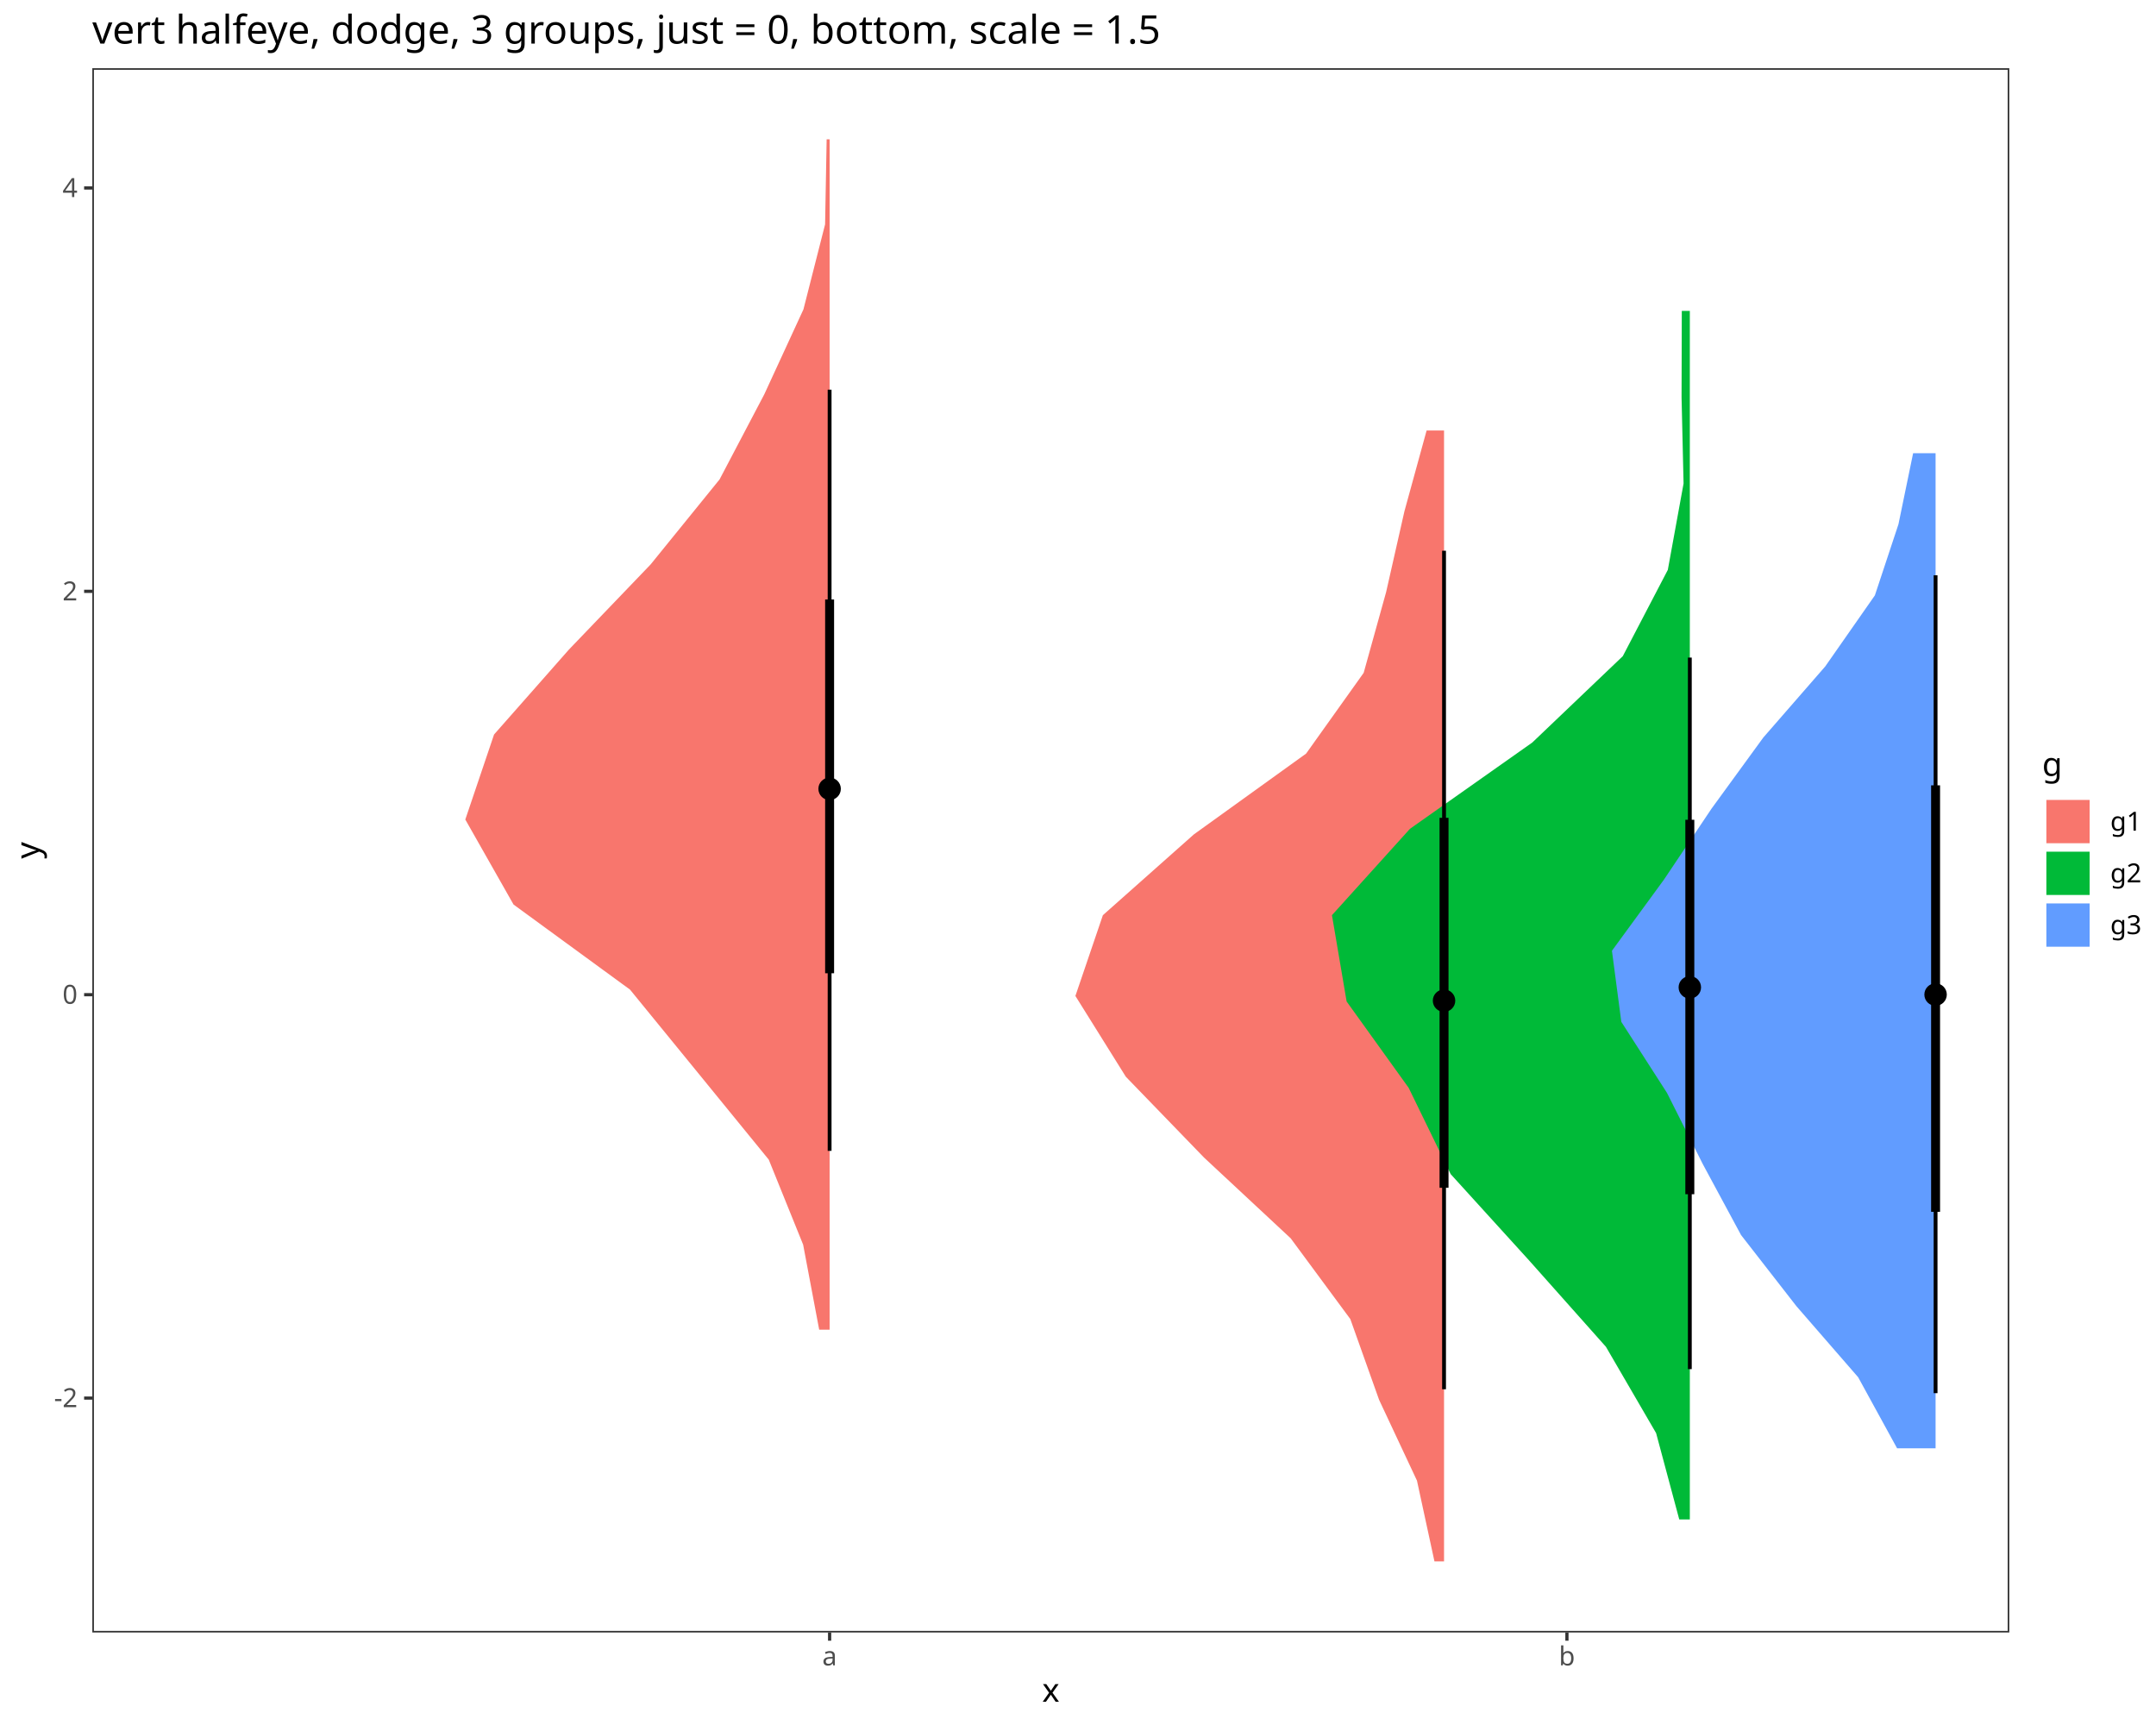
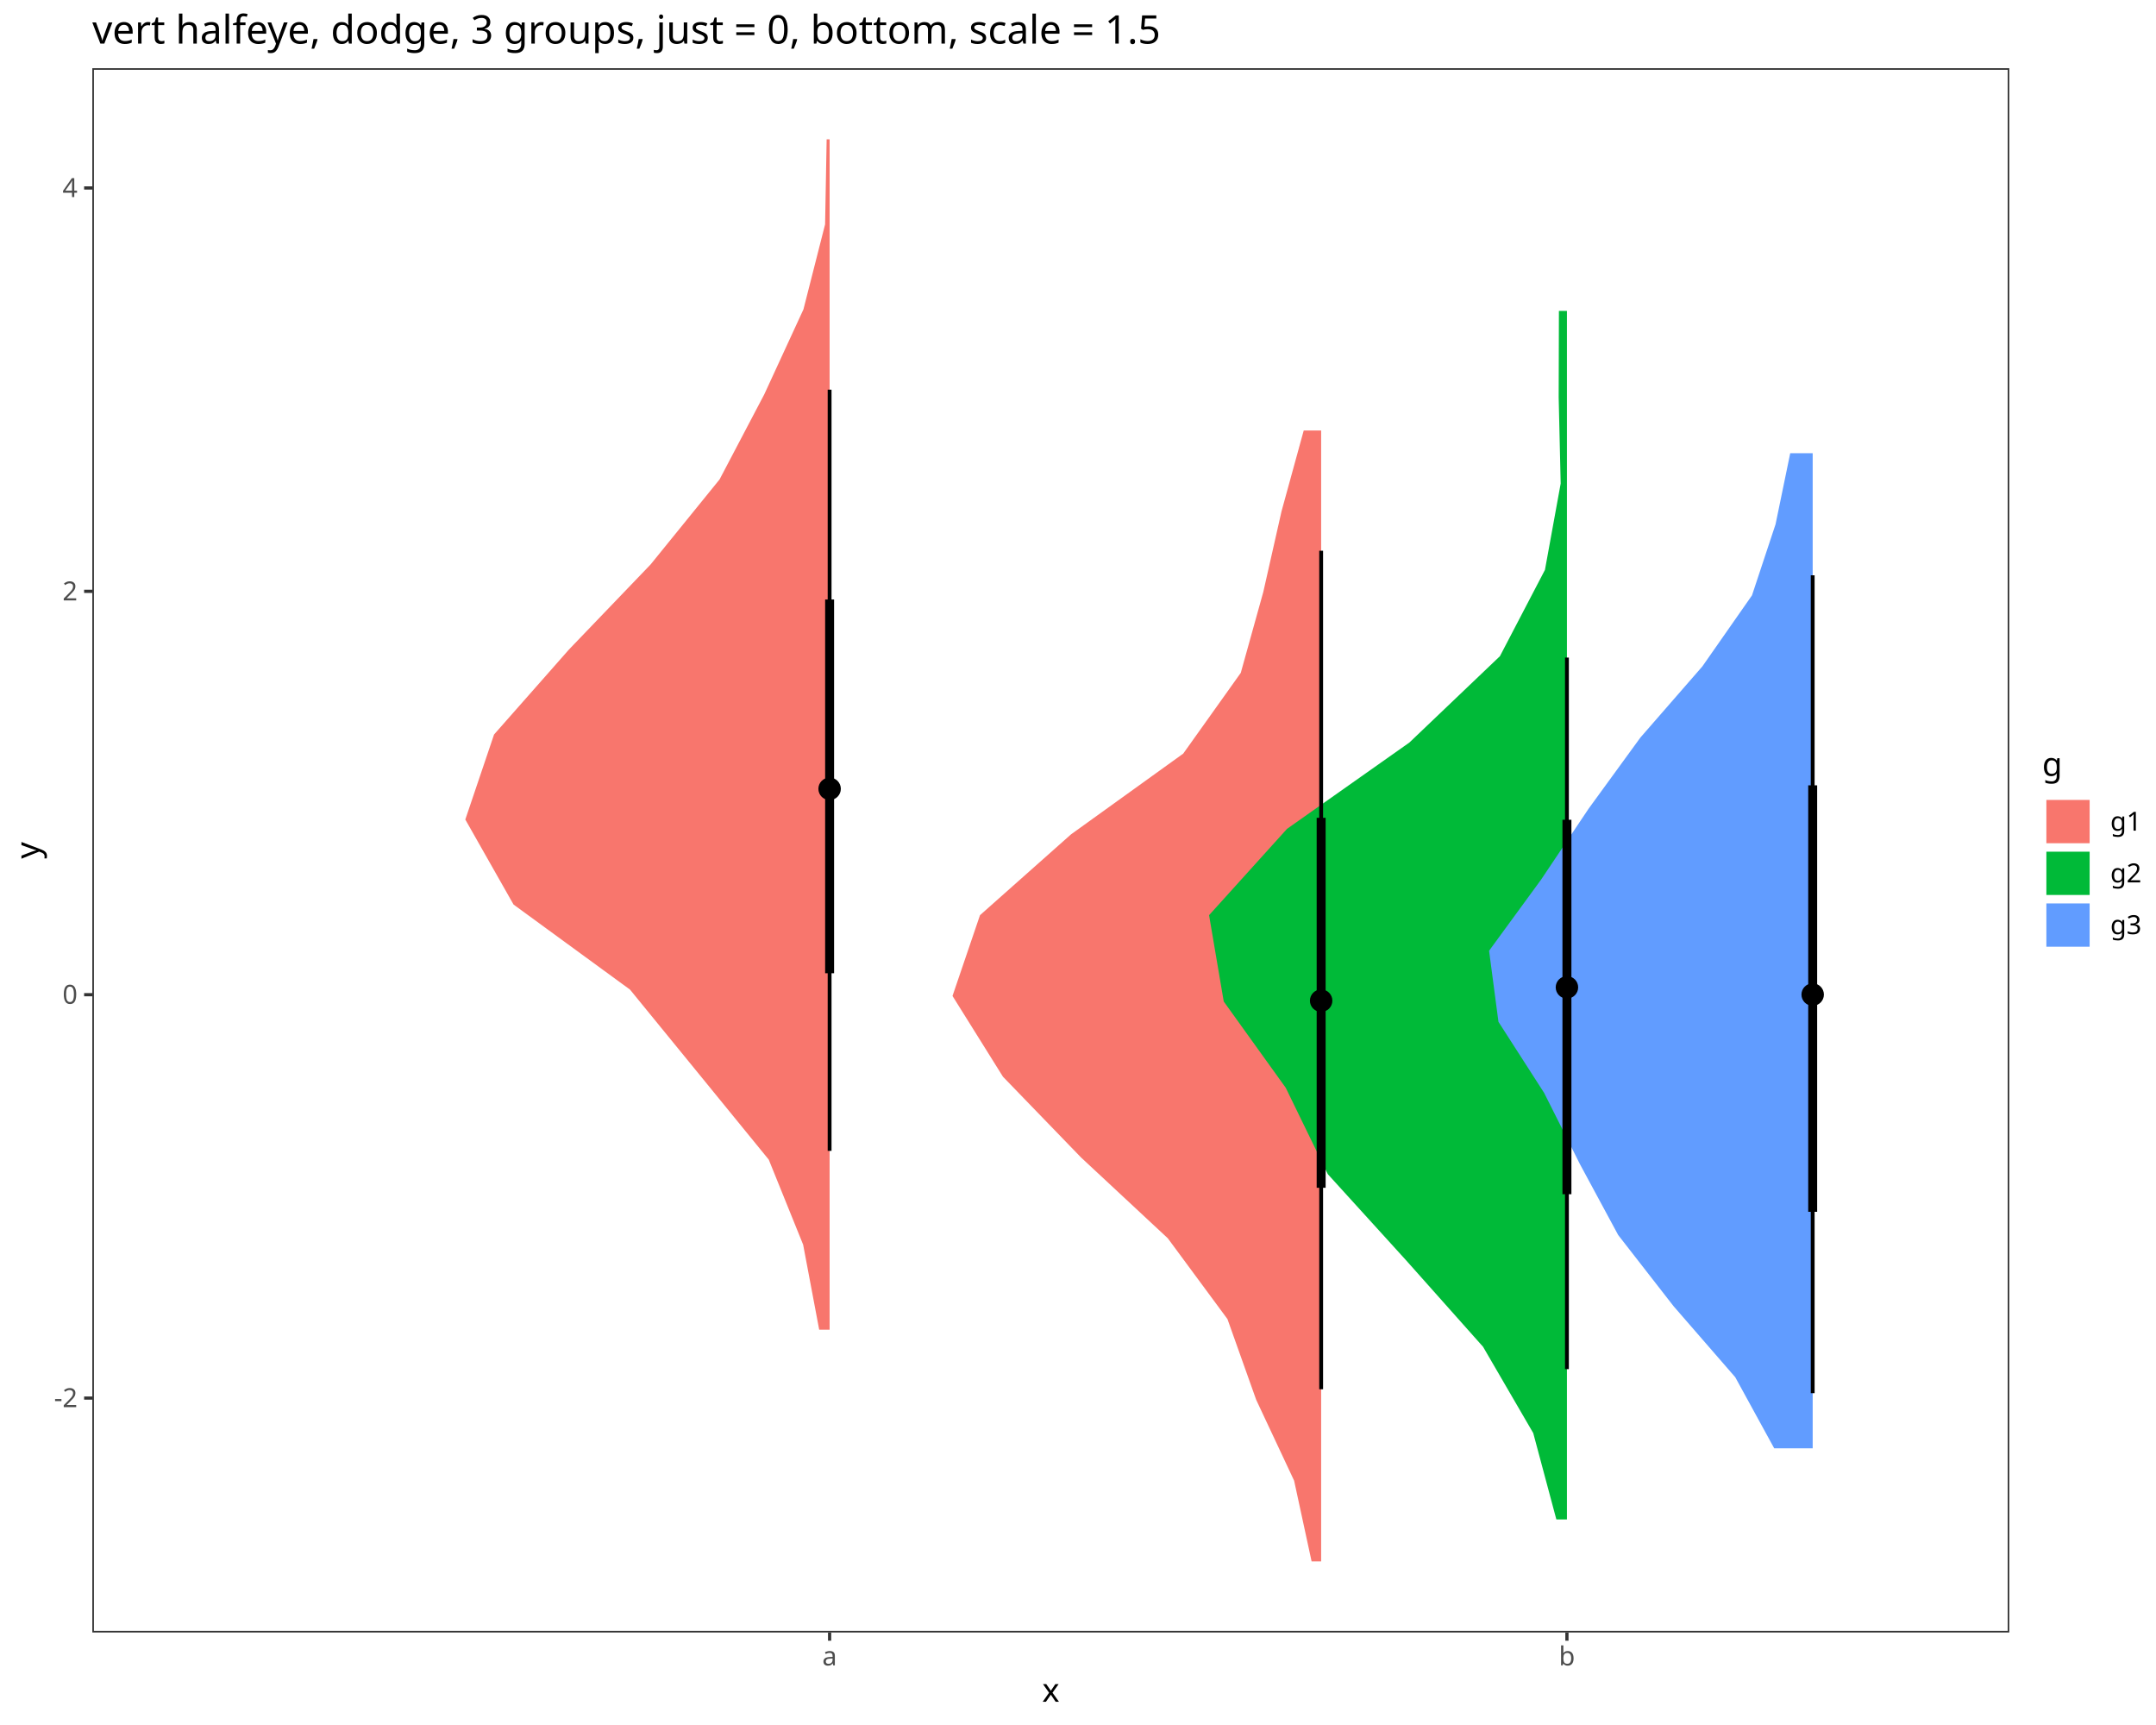
<svg xmlns="http://www.w3.org/2000/svg" class="svglite" data-engine-version="2.0" width="720.00pt" height="576.00pt" viewBox="0 0 720.00 576.00">
  <defs>
    <style type="text/css">
    .svglite line, .svglite polyline, .svglite polygon, .svglite path, .svglite rect, .svglite circle {
      fill: none;
      stroke: #000000;
      stroke-linecap: round;
      stroke-linejoin: round;
      stroke-miterlimit: 10.00;
    }
  </style>
  </defs>
  <rect width="100%" height="100%" style="stroke: none; fill: #FFFFFF;" />
  <defs>
    <clipPath id="cpMC4wMHw3MjAuMDB8MC4wMHw1NzYuMDA=">
      <rect x="0.00" y="0.00" width="720.00" height="576.00" />
    </clipPath>
  </defs>
  <g clip-path="url(#cpMC4wMHw3MjAuMDB8MC4wMHw1NzYuMDA=)">
    <rect x="0.00" y="0.00" width="720.00" height="576.00" style="stroke-width: 1.07; stroke: #FFFFFF; fill: #FFFFFF;" />
  </g>
  <defs>
    <clipPath id="cpMzAuODN8NjcxLjAxfDIyLjc4fDU0NS4xMQ==">
      <rect x="30.83" y="22.78" width="640.18" height="522.33" />
    </clipPath>
  </defs>
  <g clip-path="url(#cpMzAuODN8NjcxLjAxfDIyLjc4fDU0NS4xMQ==)">
    <rect x="30.83" y="22.78" width="640.18" height="522.33" style="stroke-width: 1.07; stroke: none; fill: #FFFFFF;" />
    <polygon points="277.05,444.00 277.05,415.61 277.05,387.22 277.05,358.83 277.05,330.44 277.05,302.04 277.05,273.65 277.05,245.26 277.05,216.87 277.05,188.48 277.05,160.09 277.05,131.70 277.05,103.31 277.05,74.92 277.05,46.53 276.06,46.53 275.54,74.92 268.31,103.31 255.22,131.70 240.30,160.09 217.27,188.48 190.02,216.87 164.99,245.26 155.39,273.65 171.50,302.04 210.39,330.44 233.57,358.83 256.73,387.22 268.21,415.61 273.57,444.00 " style="stroke-width: 2.13; stroke: none; fill: #F8766D;" />
-     <polygon points="482.24,521.37 482.24,494.40 482.24,467.42 482.24,440.45 482.24,413.48 482.24,386.51 482.24,359.53 482.24,332.56 482.24,305.59 482.24,278.61 482.24,251.64 482.24,224.67 482.24,197.70 482.24,170.72 482.24,143.75 476.42,143.75 469.01,170.72 462.90,197.70 455.40,224.67 436.17,251.64 398.70,278.61 368.31,305.59 359.13,332.56 375.97,359.53 402.07,386.51 431.02,413.48 450.94,440.45 460.55,467.42 473.20,494.40 479.04,521.37 " style="stroke-width: 2.13; stroke: none; fill: #F8766D;" />
-     <polygon points="564.32,507.36 564.32,478.53 564.32,449.71 564.32,420.88 564.32,392.06 564.32,363.23 564.32,334.41 564.32,305.59 564.32,276.76 564.32,247.94 564.32,219.11 564.32,190.29 564.32,161.46 564.32,132.64 564.32,103.81 561.64,103.81 561.56,132.64 562.23,161.46 556.97,190.29 541.93,219.11 511.71,247.94 470.85,276.76 444.81,305.59 449.71,334.41 470.42,363.23 484.46,392.06 510.65,420.88 536.30,449.71 553.06,478.53 560.79,507.36 " style="stroke-width: 2.13; stroke: none; fill: #00BA38;" />
-     <polygon points="646.39,483.61 646.39,459.87 646.39,436.14 646.39,412.40 646.39,388.67 646.39,364.94 646.39,341.20 646.39,317.47 646.39,293.73 646.39,270.00 646.39,246.27 646.39,222.53 646.39,198.80 646.39,175.06 646.39,151.33 638.89,151.33 633.99,175.06 626.12,198.80 609.54,222.53 588.86,246.27 571.58,270.00 555.67,293.73 538.31,317.47 541.44,341.20 556.70,364.94 568.63,388.67 581.43,412.40 599.91,436.14 620.53,459.87 633.54,483.61 " style="stroke-width: 2.13; stroke: none; fill: #619CFF;" />
-     <line x1="482.24" y1="463.90" x2="482.24" y2="183.89" style="stroke-width: 1.28; stroke-linecap: butt;" />
-     <line x1="646.39" y1="465.20" x2="646.39" y2="192.09" style="stroke-width: 1.28; stroke-linecap: butt;" />
+     <polygon points="441.20,521.37 441.20,494.40 441.20,467.42 441.20,440.45 441.20,413.48 441.20,386.51 441.20,359.53 441.20,332.56 441.20,305.59 441.20,278.61 441.20,251.64 441.20,224.67 441.20,197.70 441.20,170.72 441.20,143.75 435.38,143.75 427.97,170.72 421.87,197.70 414.36,224.67 395.14,251.64 357.66,278.61 327.27,305.59 318.09,332.56 334.94,359.53 361.03,386.51 389.99,413.48 409.91,440.45 419.51,467.42 432.17,494.40 438.01,521.37 " style="stroke-width: 2.13; stroke: none; fill: #F8766D;" />
+     <polygon points="523.28,507.36 523.28,478.53 523.28,449.71 523.28,420.88 523.28,392.06 523.28,363.23 523.28,334.41 523.28,305.59 523.28,276.76 523.28,247.94 523.28,219.11 523.28,190.29 523.28,161.46 523.28,132.64 523.28,103.81 520.60,103.81 520.52,132.64 521.19,161.46 515.94,190.29 500.90,219.11 470.67,247.94 429.81,276.76 403.77,305.59 408.67,334.41 429.38,363.23 443.42,392.06 469.61,420.88 495.27,449.71 512.03,478.53 519.75,507.36 " style="stroke-width: 2.13; stroke: none; fill: #00BA38;" />
+     <polygon points="605.35,483.61 605.35,459.87 605.35,436.14 605.35,412.40 605.35,388.67 605.35,364.94 605.35,341.20 605.35,317.47 605.35,293.73 605.35,270.00 605.35,246.27 605.35,222.53 605.35,198.80 605.35,175.06 605.35,151.33 597.85,151.33 592.95,175.06 585.08,198.80 568.50,222.53 547.82,246.27 530.54,270.00 514.64,293.73 497.28,317.47 500.41,341.20 515.67,364.94 527.59,388.67 540.40,412.40 558.88,436.14 579.49,459.87 592.50,483.61 " style="stroke-width: 2.13; stroke: none; fill: #619CFF;" />
+     <line x1="441.20" y1="463.90" x2="441.20" y2="183.89" style="stroke-width: 1.28; stroke-linecap: butt;" />
+     <line x1="605.35" y1="465.20" x2="605.35" y2="192.09" style="stroke-width: 1.28; stroke-linecap: butt;" />
    <line x1="277.05" y1="384.29" x2="277.05" y2="130.11" style="stroke-width: 1.28; stroke-linecap: butt;" />
-     <line x1="564.32" y1="457.17" x2="564.32" y2="219.58" style="stroke-width: 1.28; stroke-linecap: butt;" />
-     <line x1="646.39" y1="404.64" x2="646.39" y2="262.24" style="stroke-width: 2.99; stroke-linecap: butt;" />
-     <line x1="564.32" y1="398.76" x2="564.32" y2="273.73" style="stroke-width: 2.99; stroke-linecap: butt;" />
+     <line x1="523.28" y1="457.17" x2="523.28" y2="219.58" style="stroke-width: 1.28; stroke-linecap: butt;" />
+     <line x1="605.35" y1="404.64" x2="605.35" y2="262.24" style="stroke-width: 2.99; stroke-linecap: butt;" />
+     <line x1="523.28" y1="398.76" x2="523.28" y2="273.73" style="stroke-width: 2.99; stroke-linecap: butt;" />
    <line x1="277.05" y1="324.98" x2="277.05" y2="200.17" style="stroke-width: 2.99; stroke-linecap: butt;" />
-     <line x1="482.24" y1="396.61" x2="482.24" y2="273.08" style="stroke-width: 2.99; stroke-linecap: butt;" />
-     <circle cx="482.24" cy="334.14" r="1.68" style="stroke-width: 1.06; fill: #000000;" />
-     <circle cx="646.39" cy="332.10" r="1.68" style="stroke-width: 1.06; fill: #000000;" />
+     <line x1="441.20" y1="396.61" x2="441.20" y2="273.08" style="stroke-width: 2.99; stroke-linecap: butt;" />
+     <circle cx="441.20" cy="334.14" r="1.68" style="stroke-width: 1.06; fill: #000000;" />
+     <circle cx="605.35" cy="332.10" r="1.68" style="stroke-width: 1.06; fill: #000000;" />
    <circle cx="277.05" cy="263.40" r="1.68" style="stroke-width: 1.06; fill: #000000;" />
-     <circle cx="564.32" cy="329.69" r="1.68" style="stroke-width: 1.06; fill: #000000;" />
-     <circle cx="646.39" cy="332.10" r="3.22" style="stroke-width: 1.06; fill: #000000;" />
-     <circle cx="564.32" cy="329.69" r="3.22" style="stroke-width: 1.06; fill: #000000;" />
+     <circle cx="523.28" cy="329.69" r="1.68" style="stroke-width: 1.06; fill: #000000;" />
+     <circle cx="605.35" cy="332.10" r="3.22" style="stroke-width: 1.06; fill: #000000;" />
+     <circle cx="523.28" cy="329.69" r="3.22" style="stroke-width: 1.06; fill: #000000;" />
    <circle cx="277.05" cy="263.40" r="3.22" style="stroke-width: 1.06; fill: #000000;" />
-     <circle cx="482.24" cy="334.14" r="3.22" style="stroke-width: 1.06; fill: #000000;" />
+     <circle cx="441.20" cy="334.14" r="3.22" style="stroke-width: 1.06; fill: #000000;" />
    <rect x="30.83" y="22.78" width="640.18" height="522.33" style="stroke-width: 1.07; stroke: #333333;" />
  </g>
  <g clip-path="url(#cpMC4wMHw3MjAuMDB8MC4wMHw1NzYuMDA=)">
    <text x="25.90" y="469.86" text-anchor="end" style="font-size: 8.80px; fill: #4D4D4D; font-family: sans;" textLength="7.82px" lengthAdjust="spacingAndGlyphs">-2</text>
    <text x="25.90" y="335.17" text-anchor="end" style="font-size: 8.80px; fill: #4D4D4D; font-family: sans;" textLength="4.89px" lengthAdjust="spacingAndGlyphs">0</text>
    <text x="25.90" y="200.48" text-anchor="end" style="font-size: 8.80px; fill: #4D4D4D; font-family: sans;" textLength="4.89px" lengthAdjust="spacingAndGlyphs">2</text>
    <text x="25.90" y="65.79" text-anchor="end" style="font-size: 8.80px; fill: #4D4D4D; font-family: sans;" textLength="4.89px" lengthAdjust="spacingAndGlyphs">4</text>
    <polyline points="28.09,466.84 30.83,466.84 " style="stroke-width: 1.07; stroke: #333333; stroke-linecap: butt;" />
    <polyline points="28.09,332.14 30.83,332.14 " style="stroke-width: 1.07; stroke: #333333; stroke-linecap: butt;" />
    <polyline points="28.09,197.45 30.83,197.45 " style="stroke-width: 1.07; stroke: #333333; stroke-linecap: butt;" />
    <polyline points="28.09,62.76 30.83,62.76 " style="stroke-width: 1.07; stroke: #333333; stroke-linecap: butt;" />
    <polyline points="277.05,547.85 277.05,545.11 " style="stroke-width: 1.07; stroke: #333333; stroke-linecap: butt;" />
    <polyline points="523.28,547.85 523.28,545.11 " style="stroke-width: 1.07; stroke: #333333; stroke-linecap: butt;" />
    <text x="277.05" y="556.10" text-anchor="middle" style="font-size: 8.80px; fill: #4D4D4D; font-family: sans;" textLength="4.89px" lengthAdjust="spacingAndGlyphs">a</text>
    <text x="523.28" y="556.10" text-anchor="middle" style="font-size: 8.80px; fill: #4D4D4D; font-family: sans;" textLength="4.89px" lengthAdjust="spacingAndGlyphs">b</text>
    <text x="350.92" y="568.24" text-anchor="middle" style="font-size: 11.00px; font-family: sans;" textLength="5.50px" lengthAdjust="spacingAndGlyphs">x</text>
    <text transform="translate(13.05,283.95) rotate(-90)" text-anchor="middle" style="font-size: 11.00px; font-family: sans;" textLength="5.50px" lengthAdjust="spacingAndGlyphs">y</text>
    <rect x="681.97" y="250.36" width="32.55" height="67.17" style="stroke-width: 1.07; stroke: none; fill: #FFFFFF;" />
    <text x="681.97" y="259.07" style="font-size: 11.00px; font-family: sans;" textLength="6.12px" lengthAdjust="spacingAndGlyphs">g</text>
    <rect x="681.97" y="265.69" width="17.28" height="17.28" style="stroke-width: 1.07; stroke: none; fill: #FFFFFF;" />
    <rect x="683.39" y="267.11" width="14.45" height="14.45" style="stroke-width: 2.13; stroke: none; stroke-linecap: square; stroke-linejoin: miter; fill: #F8766D;" />
    <rect x="681.97" y="282.97" width="17.28" height="17.28" style="stroke-width: 1.07; stroke: none; fill: #FFFFFF;" />
    <rect x="683.39" y="284.39" width="14.45" height="14.45" style="stroke-width: 2.13; stroke: none; stroke-linecap: square; stroke-linejoin: miter; fill: #00BA38;" />
    <rect x="681.97" y="300.25" width="17.28" height="17.28" style="stroke-width: 1.07; stroke: none; fill: #FFFFFF;" />
    <rect x="683.39" y="301.67" width="14.45" height="14.45" style="stroke-width: 2.13; stroke: none; stroke-linecap: square; stroke-linejoin: miter; fill: #619CFF;" />
    <text x="704.73" y="277.36" style="font-size: 8.80px; font-family: sans;" textLength="9.79px" lengthAdjust="spacingAndGlyphs">g1</text>
    <text x="704.73" y="294.64" style="font-size: 8.80px; font-family: sans;" textLength="9.79px" lengthAdjust="spacingAndGlyphs">g2</text>
    <text x="704.73" y="311.92" style="font-size: 8.80px; font-family: sans;" textLength="9.79px" lengthAdjust="spacingAndGlyphs">g3</text>
    <text x="30.83" y="14.56" style="font-size: 13.20px; font-family: sans;" textLength="340.52px" lengthAdjust="spacingAndGlyphs">vert halfeye, dodge, 3 groups, just = 0, bottom, scale = 1.5</text>
  </g>
</svg>
